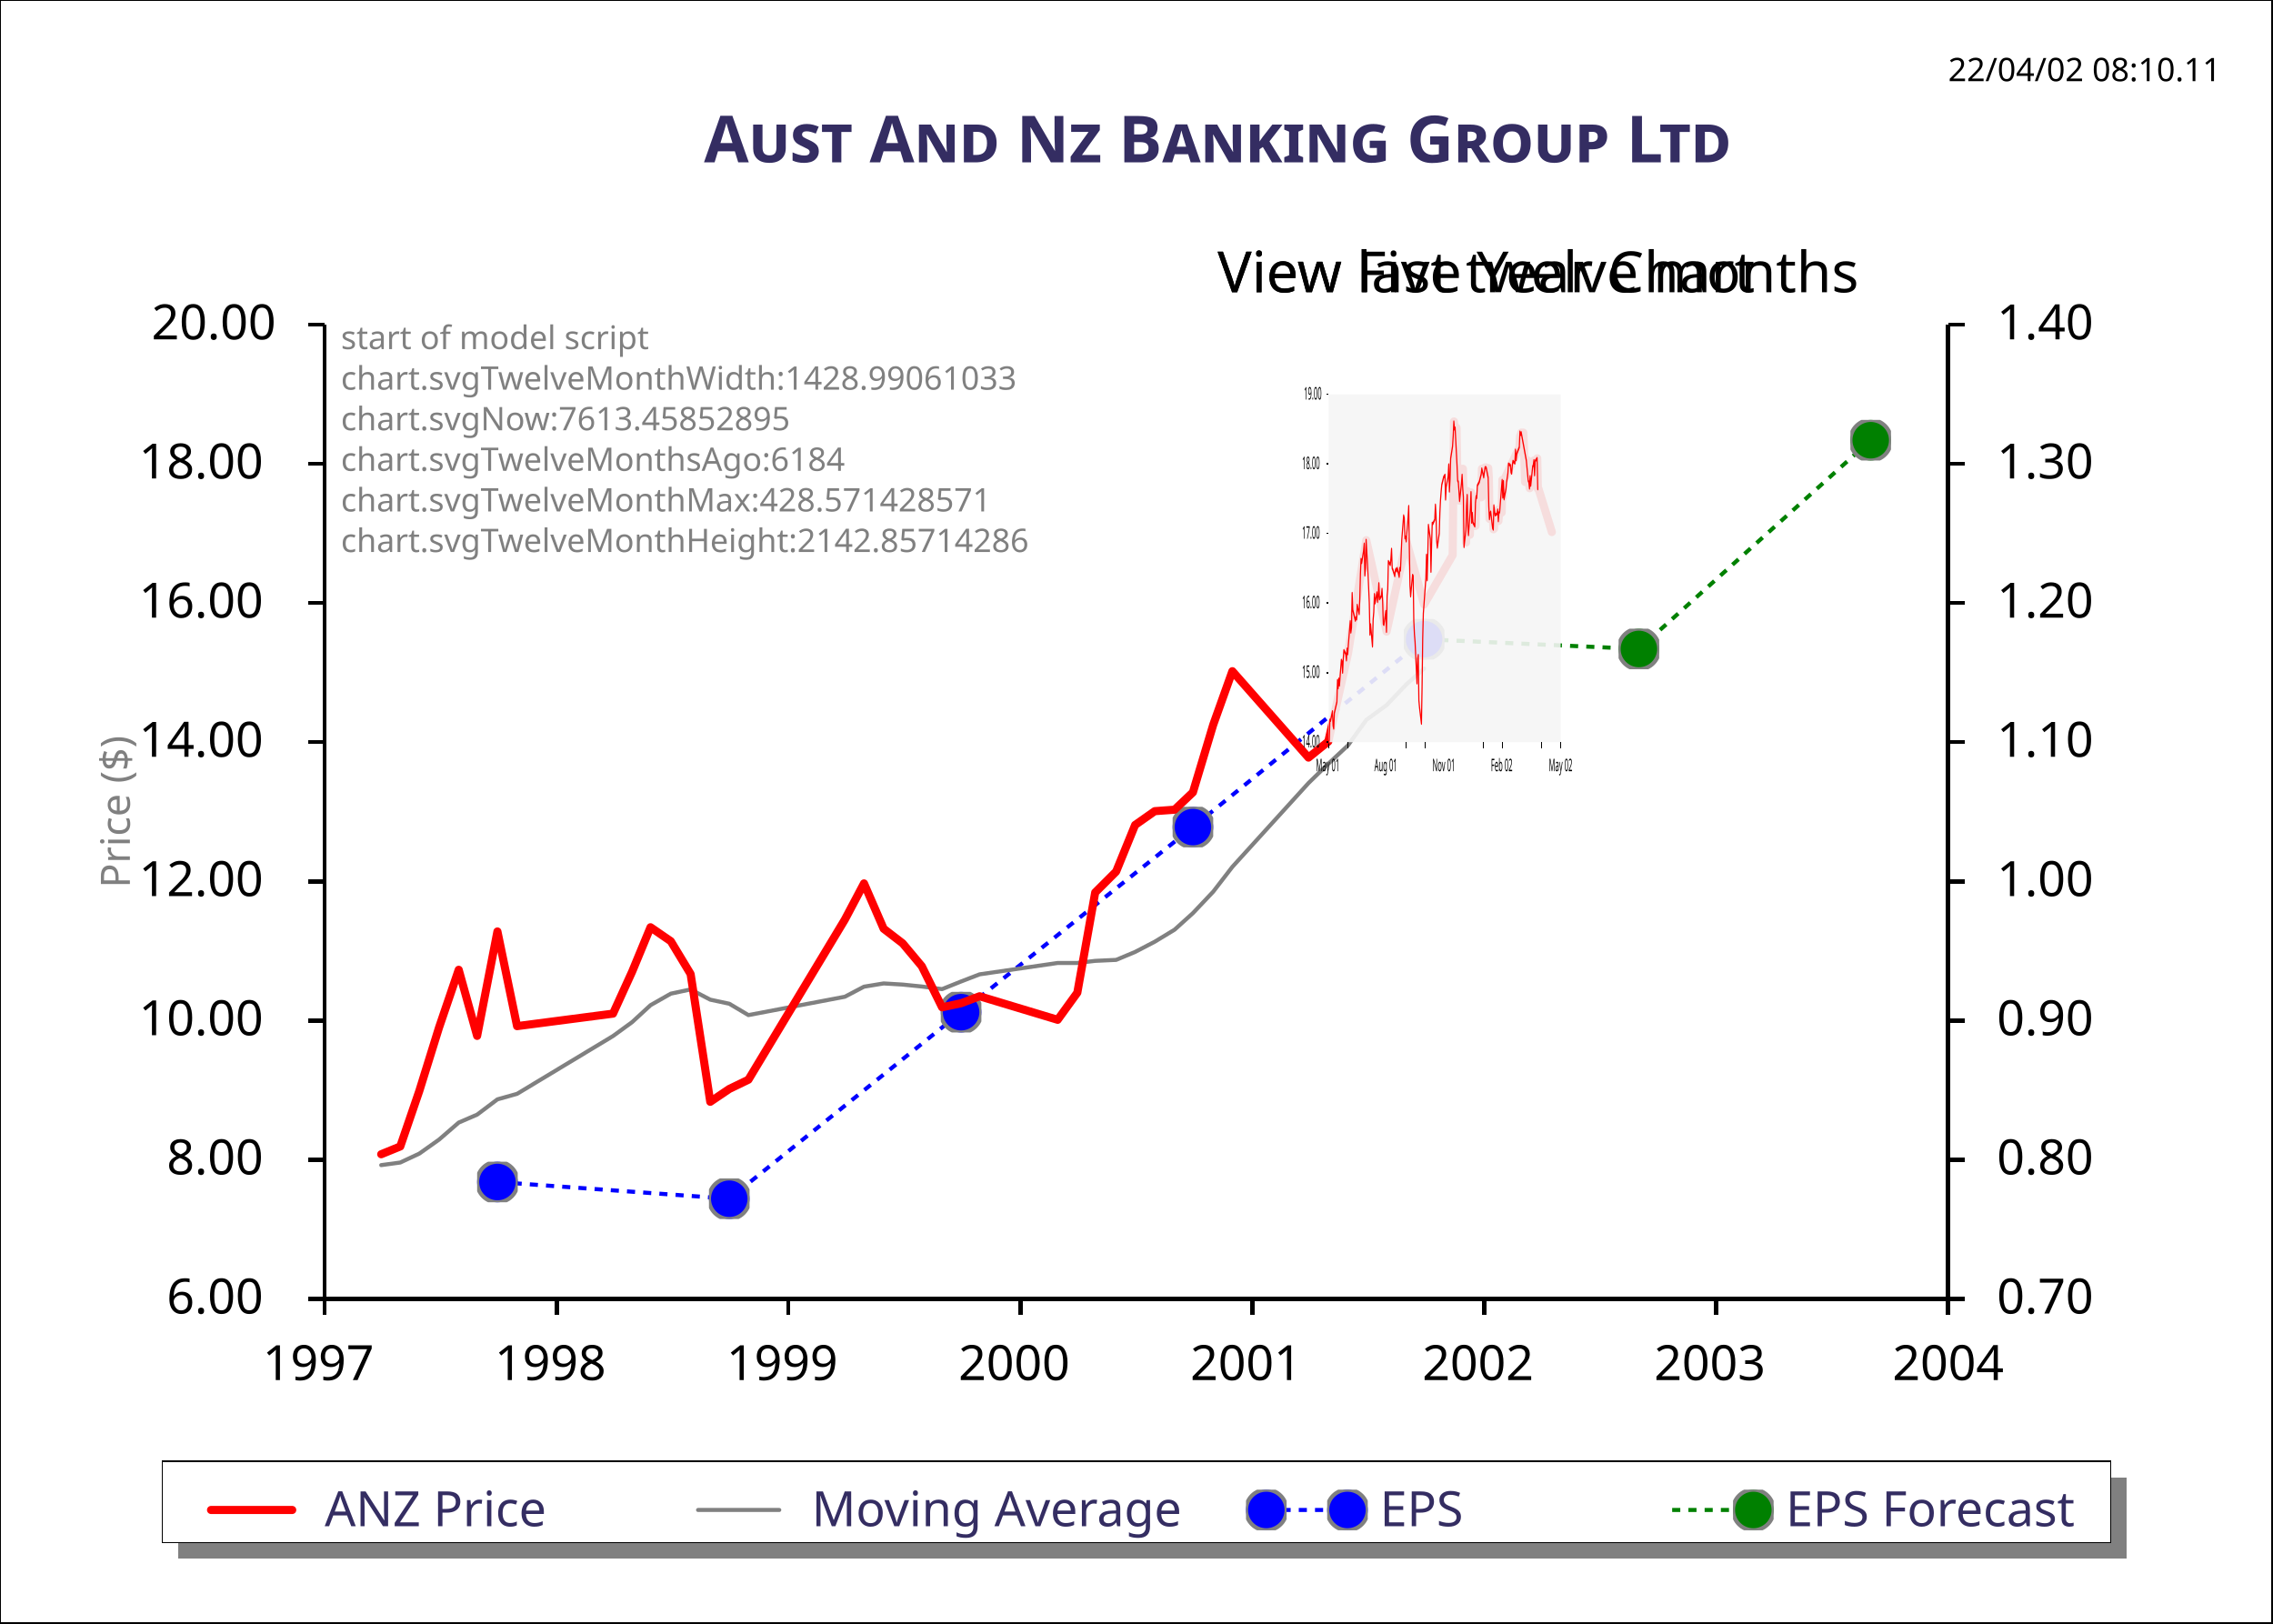
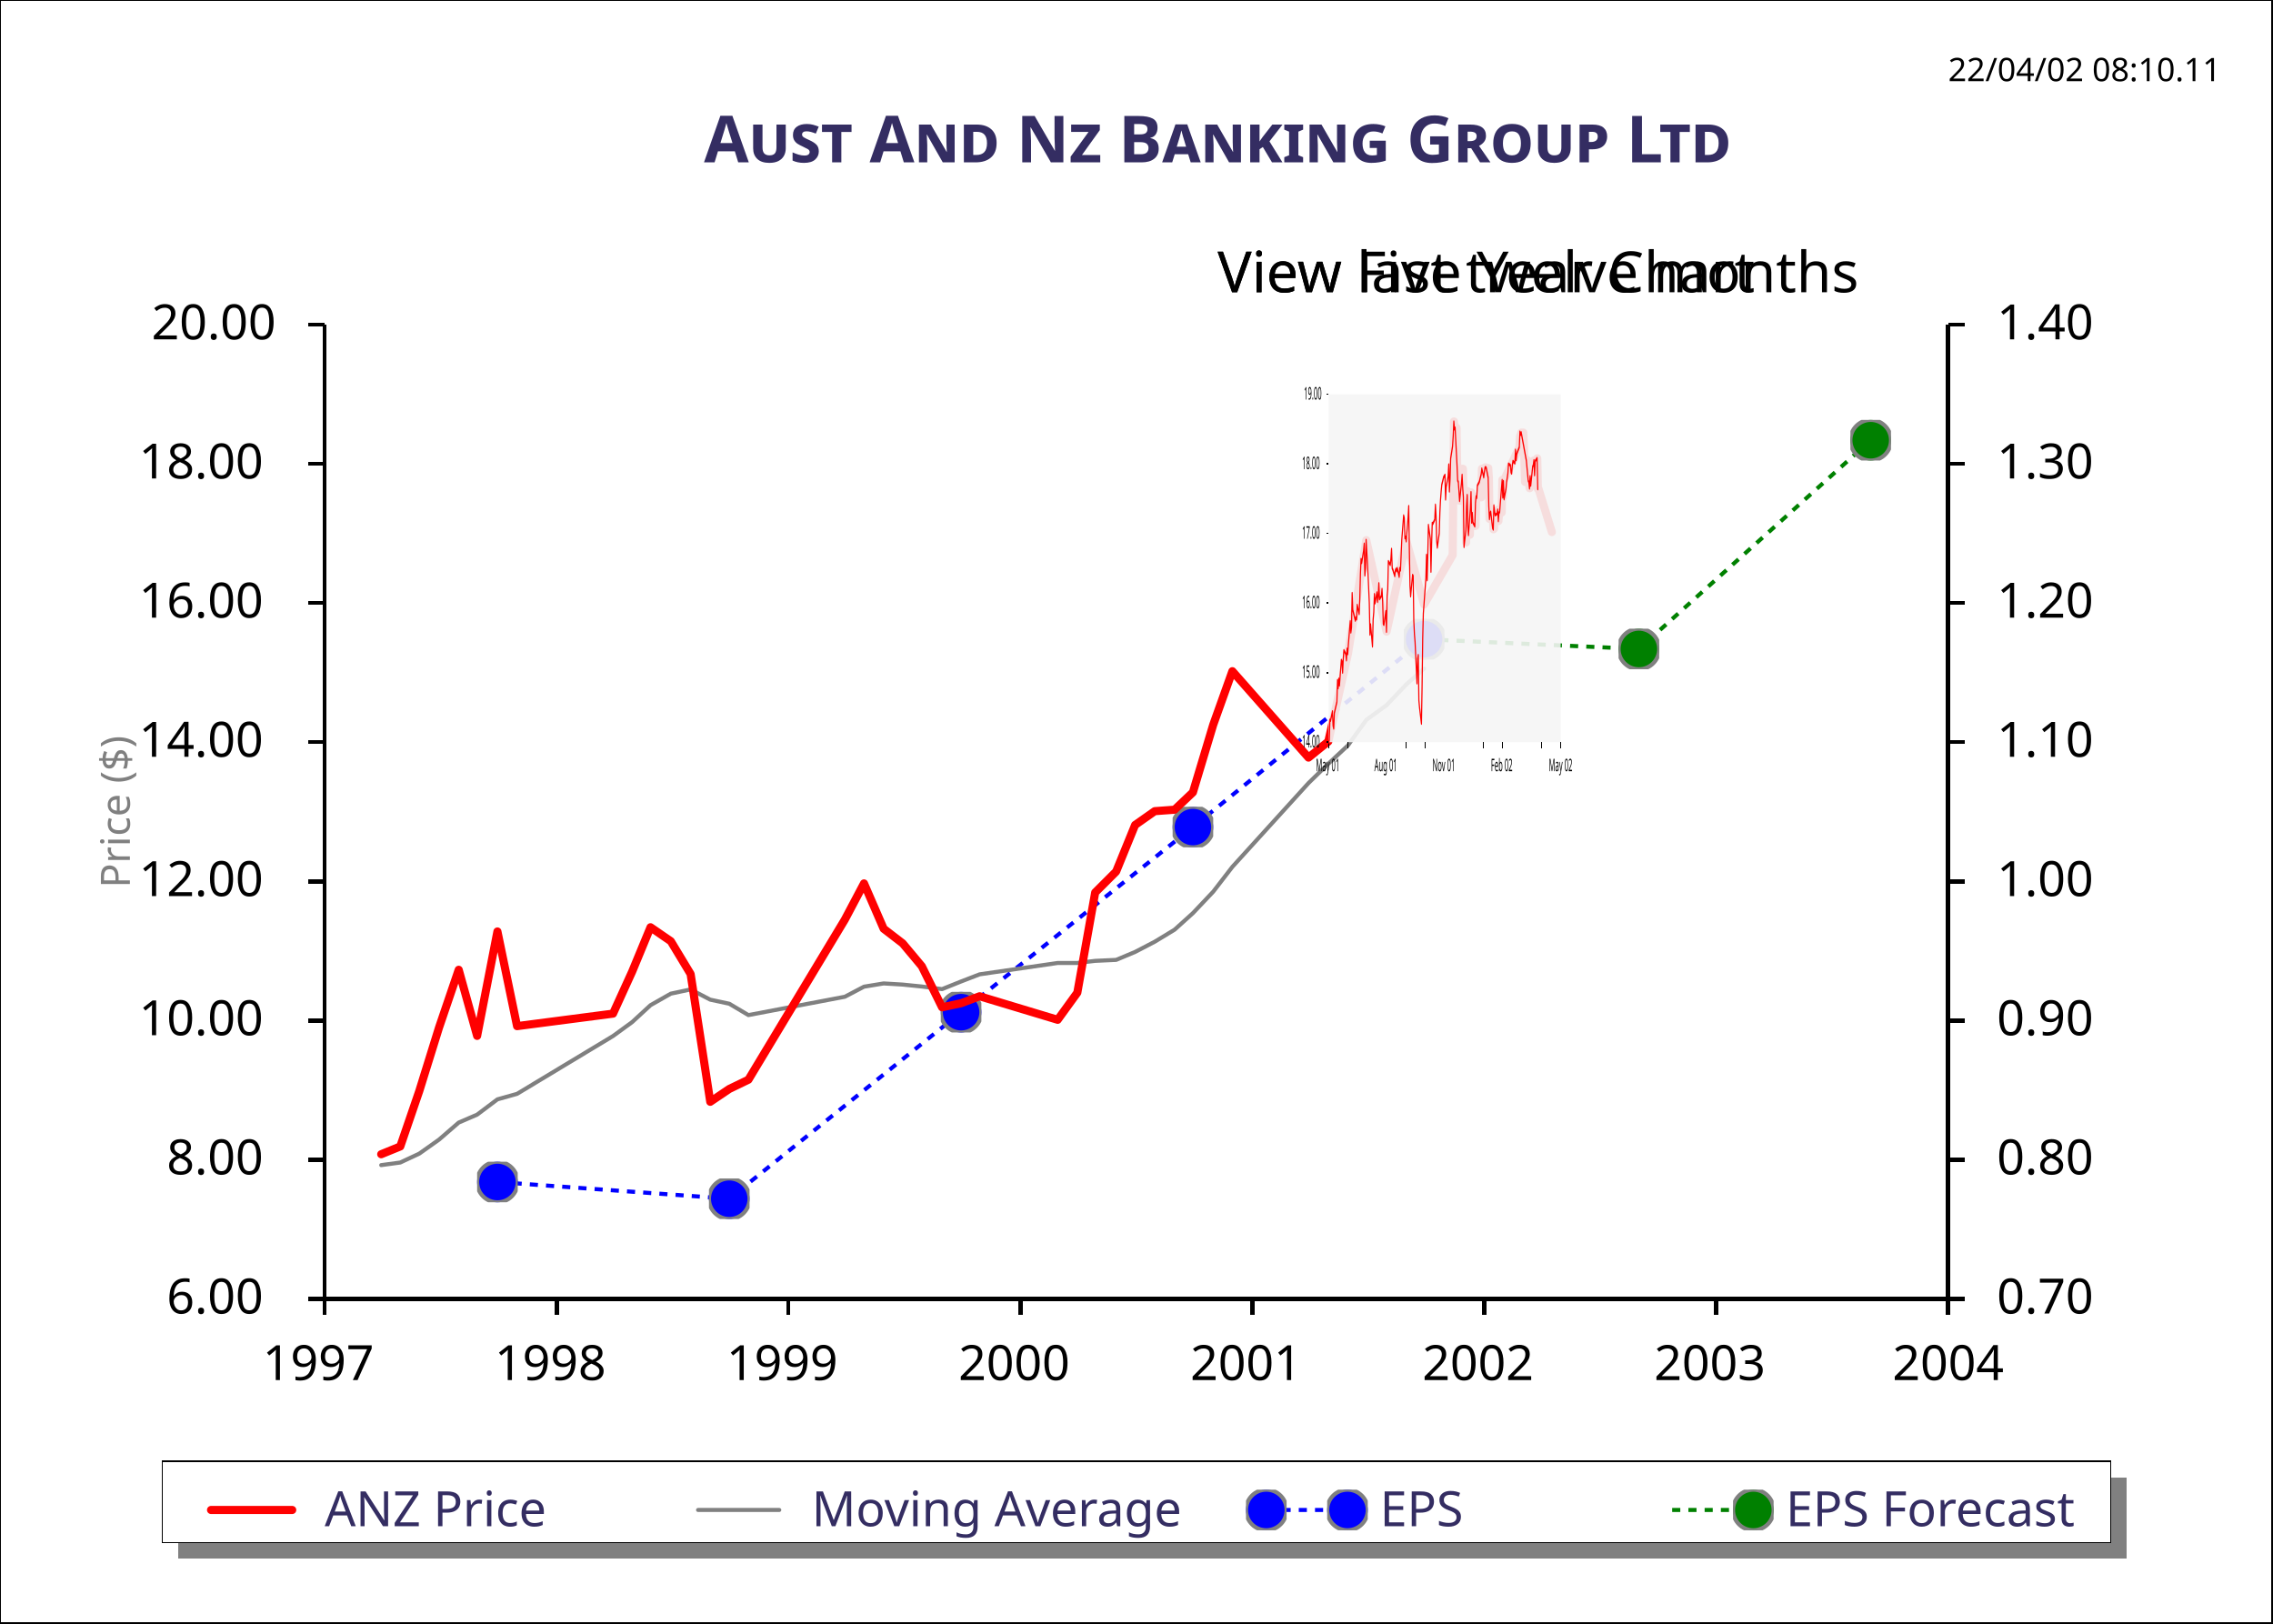
<svg xmlns="http://www.w3.org/2000/svg" xmlns:xlink="http://www.w3.org/1999/xlink" width="100%" height="100%" viewBox="0 0 14001 10001" preserveAspectRatio="xMidYMid meet" zoomAndPan="magnify">
  <style type="text/css">
		
		text { font-family: sans-serif; }
		text.chartTitle     { fill:#342d62; font-size:400; text-anchor:middle; font-family:verdana,sans-serif; font-variant:small-caps; font-weight:bold; }
		path.price          { stroke:red ; stroke-width:50; stroke-linejoin:round; stroke-linecap:round; fill:none; }
		path.movingAverage  { stroke:grey ; stroke-width:25; stroke-linejoin:round; stroke-linecap:round; fill:none; }
		path.eps            { stroke:blue ; marker:url(#epsMarker); fill:none; stroke-dasharray:50,50 ; stroke-width:25 }
		path.epsfc          { stroke:green ; marker-mid:url(#epsfcMarker); marker-end:url(#epsfcMarker) ; fill:none; stroke-dasharray:50,50 ; stroke-width:25}
		text.xAxisLabels    { font-size:300; text-anchor:middle; }
		text.priceLabels    { font-size:300; text-anchor:end; baseline-shift:-30% }
		text.EPSLabels      { font-size:300; text-anchor:start; baseline-shift:-30% }
		text.xAxisTitle     { fill:grey; font-size:250; text-anchor:middle; }
		text.yAxisTitle     { fill:grey; font-size:250; text-anchor:middle; }
		path.axes           { fill:none; stroke:black; stroke-width:25 ; shape-rendering:crispEdges }
		text.legendText     { fill:#342d62; font-size:300; }
		circle.epsMarker    { fill:blue ; stroke:grey }
		circle.epsfcMarker  { fill:green ; stroke:grey }
		rect.twelveMonthZoom      { fill:whitesmoke ; fill-opacity:0.9 ; stroke-width:20 ; stroke:none ; stroke-linejoin:round ; stroke-dasharray:500 500 }
		.hide           { stroke:none ; fill:white ; fill-opacity:0 }

		@media screen   {   text.changeViewLink { font-size:350px; text-anchor:middle; fill:blue; text-decoration:underline; cursor:pointer; }  }
		@media print    {   text.changeViewLink { fill:none; }    }

		g.fiveYearChart     {  }
		g.twelveMonthChart     {  }
		
	</style>
  <defs>
    <g id="chartTitle">
      <text class="chartTitle" font-size="400" x="0" y="500">Aust And Nz Banking Group Ltd</text>
    </g>
    <g id="legend">
      <name>Legend</name>
      <g style="fill:gray; stroke:black; stroke-width:0" shape-rendering="crispEdges">
        <rect x="100" y="100" width="12000" height="500" />
      </g>
      <g style="fill:white; stroke:black; stroke-width:6" shape-rendering="crispEdges">
        <rect x="0" y="0" width="12000" height="500" />
      </g>
      <g>
        <path class="price" d="M 300 300 h 500" />
        <text x="1000" y="400" class="legendText" font-size="250">ANZ Price</text>
        <path class="movingAverage" d="M 3300 300 h 500" />
        <text x="4000" y="400" class="legendText" font-size="250">Moving Average</text>
        <path class="eps" d="M 6800 300 h 500" />
        <text x="7500" y="400" class="legendText" font-size="250">EPS</text>
        <path class="epsfc" d="M 9300 300 h 500" />
        <text x="10000" y="400" class="legendText" font-size="250">EPS Forecast</text>
      </g>
    </g>
    <g id="yAxisTitle">
      <text x="0" y="0" class="yAxisTitle" font-size="250">Price ($)</text>
    </g>
    <marker id="epsMarker" markerWidth="10" markerHeight="10" refX="5" refY="5">
      <circle class="epsMarker" cx="5" cy="5" r="5" />
    </marker>
    <marker id="epsfcMarker" markerWidth="10" markerHeight="10" refX="5" refY="5">
      <circle class="epsfcMarker" cx="5" cy="5" r="5" />
    </marker>
  </defs>
  <g>
    <rect x="0" y="0" width="14000" height="10000" style="fill:white; stroke:black; stroke-width:15" shape-rendering="crispEdges" />
-   </g>
-   <g id="debug" transform="translate(2100,1900)">
-     <text style="font-size:200;fill:grey">
-       <tspan x="0" y="250">start of model script</tspan>
-       <tspan x="0" y="500">chart.svgTwelveMonthWidth:1428.99061033</tspan>
-       <tspan x="0" y="750">chart.svgNow:7613.45852895</tspan>
-       <tspan x="0" y="1000">chart.svgTwelveMonthsAgo:6184</tspan>
-       <tspan x="0" y="1250">chart.svgTwelveMonthMax:428.571428571</tspan>
-       <tspan x="0" y="1500">chart.svgTwelveMonthHeight:2142.85714286</tspan>
-     </text>
  </g>
  <g id="fiveYearChart" class="fiveYearChart">
    <use xlink:href="#legend" x="1000" y="9000" />
    <g transform="translate(2000,2000)">
      <path class="epsfc" d=" M  6772 1937 8095 1997 9523 711.4" />
      <path class="eps" d=" M  1064 5280 2492 5383 3920 4234 5348 3094 6772 1937" />
      <path class="movingAverage" d=" M  348.2 5176 465.6 5160 582.9 5105 704.2 5019 825.5 4914 939 4865 1064 4771 1185 4737 1776 4381 1894 4295 2007 4191 2132 4120 2254 4094 2375 4157 2492 4182 2610 4252 3204 4139 3322 4077 3443 4057 3560 4064 3678 4076 3803 4092 3920 4045 4034 4001 4515 3931 4636 3931 4746 3918 4875 3912 4992 3863 5113 3800 5235 3726 5348 3624 5473 3492 5591 3339 6060 2823 6182 2704 6303 2591 6416 2434 6541 2343 6663 2215 6772 2118" />
      <path class="price" d=" M  348.2 5109 465.6 5061 582.9 4719 704.2 4329 825.5 3973 939 4380 1064 3737 1185 4320 1776 4243 1894 3984 2007 3711 2132 3797 2254 3999 2375 4786 2492 4707 2610 4650 3204 3664 3322 3441 3443 3720 3560 3810 3678 3951 3803 4204 3920 4179 4034 4136 4515 4281 4636 4114 4746 3497 4875 3368 4992 3081 5113 2996 5235 2987 5348 2880 5473 2464 5591 2134 6060 2666 6182 2567 6303 2027 6416 1327 6541 1890 6663 1333 6772 1723 6948 1419 6956 595.7 6960 642.9 6964 634.3 6968 634.3 6972 634.3 6976 882.9 6980 964.3 6984 968.6 6987 1020 6991 1084 6995 1084 6999 1084 7003 977.1 7007 887.1 7011 887.1 7015 1063 7019 1089 7023 1089 7027 1089 7031 1341 7034 1119 7038 1024 7042 1239 7046 1294 7050 1294 7054 1294 7058 1131 7062 1033 7066 1217 7070 1161 7074 1149 7077 1217 7081 1217 7085 1239 7089 1239 7093 1059 7097 1059 7109 1063 7113 1063 7117 1063 7121 1063 7124 1063 7128 887.1 7132 887.1 7136 887.1 7140 882.9 7144 938.6 7148 878.6 7152 878.6 7156 882.9 7160 882.9 7164 882.9 7167 882.9 7171 942.9 7175 1196 7179 1196 7183 1196 7187 1196 7191 1196 7195 1161 7199 1260 7203 1256 7207 1149 7210 1170 7214 1170 7218 1170 7222 1166 7226 1140 7230 1209 7234 1157 7238 1157 7242 1157 7246 1157 7250 1157 7254 955.7 7257 1063 7261 964.3 7359 754.3 7363 685.7 7367 677.1 7371 664.3 7375 664.3 7379 664.3 7383 664.3 7387 750 7390 848.6 7394 968.6 7398 827.1 7402 835.7 7406 835.7 7410 835.7 7414 960 7418 968.6 7422 1007 7426 934.3 7430 990 7433 990 7437 990 7441 874.3 7445 865.7 7449 835.7 7453 925.7 7457 840 7461 840 7469 822.9 7473 1011 7477 1011 7559 1277" />
      <path class="axes" d="M 0 6000 v 100 M 1429 6000 v 100 M 2857 6000 v 100 M 4286 6000 v 100 M 5714 6000 v 100 M 7143 6000 v 100 M 8571 6000 v 100 M 10000 6000 v 100 " />
      <text id="XLabels" class="xAxisLabels" font-size="300">
        <tspan x="0" y="6500">1997</tspan>
        <tspan x="1429" y="6500">1998</tspan>
        <tspan x="2857" y="6500">1999</tspan>
        <tspan x="4286" y="6500">2000</tspan>
        <tspan x="5714" y="6500">2001</tspan>
        <tspan x="7143" y="6500">2002</tspan>
        <tspan x="8571" y="6500">2003</tspan>
        <tspan x="10000" y="6500">2004</tspan>
      </text>
      <path class="axes" d="M 0 0 h -100 M 0 857.1 h -100 M 0 1714 h -100 M 0 2571 h -100 M 0 3429 h -100 M 0 4286 h -100 M 0 5143 h -100 M 0 6000 h -100 " />
      <text id="YLabels" class="priceLabels" font-size="300">
        <tspan x="-300" y="6000">  6.00</tspan>
        <tspan x="-300" y="5143">  8.00</tspan>
        <tspan x="-300" y="4286"> 10.00</tspan>
        <tspan x="-300" y="3429"> 12.00</tspan>
        <tspan x="-300" y="2571"> 14.00</tspan>
        <tspan x="-300" y="1714"> 16.00</tspan>
        <tspan x="-300" y="857.1"> 18.00</tspan>
        <tspan x="-300" y="0"> 20.00</tspan>
      </text>
      <path class="axes" d="M 10000 0 v 6000" />
      <path class="axes" d="M 10000 0 h 100 M 10000 857.1 h 100 M 10000 1714 h 100 M 10000 2571 h 100 M 10000 3429 h 100 M 10000 4286 h 100 M 10000 5143 h 100 M 10000 6000 h 100 " />
      <text id="EPSLabels" class="EPSLabels" font-size="300">
        <tspan x="10300" y="6000">  0.70</tspan>
        <tspan x="10300" y="5143">  0.80</tspan>
        <tspan x="10300" y="4286">  0.90</tspan>
        <tspan x="10300" y="3429">  1.00</tspan>
        <tspan x="10300" y="2571">  1.10</tspan>
        <tspan x="10300" y="1714">  1.20</tspan>
        <tspan x="10300" y="857.1">  1.30</tspan>
        <tspan x="10300" y="0">  1.40</tspan>
      </text>
      <animate id="fadeOutFiveYear" attributeType="CSS" attributeName="opacity" from="1" to="0" begin="twelveMonthTrigger.begin" dur="1s" fill="freeze" />
      <animate id="fadeInFiveYear" attributeType="CSS" attributeName="opacity" from="0" to="1" begin="fiveYearTrigger.begin" dur="1s" fill="freeze" />
    </g>
  </g>
  <g id="twelveMonthLinkGroup">
    <g id="twelveMonthHighlights">
      <g transform="translate(2000,2000)">
        <rect id="twelveMonthBox" class="twelveMonthZoom" x="6184" y="428.571" width="1428.991" height="2142.857">

				</rect>
      </g>
      <text id="twelveMonthLink" class="changeViewLink" font-size="350" x="7500" y="1800">
				View last twelve months
			</text>
    </g>
    <g transform="translate(8184, 2428.571) scale(0.1428991 0.3571429)">
      <g id="twelveMonthChart">
        <path class="axes" d="M 0 6000 v 100 M 833.3 6000 v 100 M 1667 6000 v 100 M 2500 6000 v 100 M 3333 6000 v 100 M 4167 6000 v 100 M 5000 6000 v 100 M 5833 6000 v 100 M 6667 6000 v 100 M 7500 6000 v 100 M 8333 6000 v 100 M 9167 6000 v 100 M 10000 6000 v 100 " />
        <path class="price" d=" M  0 6000 27.4 5964 54.79 5616 82.19 5626 164.4 5472 191.8 5712 219.2 5760 246.6 5496 274 5448 356.2 5304 383.6 4932 411 5064 438.4 4908 465.8 5017 547.9 4584 575.3 4606 602.7 4796 630.1 4560 657.5 4416 739.7 4478 767.1 4584 794.5 4392 821.9 4476 849.3 4320 931.5 3917 958.9 4104 986.3 4020 1014 3431 1041 3720 1151 3900 1178 3850 1205 3876 1233 3636 1315 3786 1342 3540 1370 3096 1397 2844 1425 2904 1507 2700 1534 2580 1562 3120 1589 3000 1616 2515 1699 3108 1726 3348 1753 3600 1781 4140 1808 3972 1890 4344 1918 3888 1945 3760 1973 3450 2000 3600 2082 3420 2110 3576 2137 3478 2164 3263 2192 3530 2274 3480 2301 3360 2329 3576 2356 3960 2384 3972 2466 3744 2493 4092 2521 3480 2548 3360 2575 2880 2658 2940 2685 2832 2712 2670 2740 3000 2767 3024 2849 3132 2877 3036 2904 3012 2932 3048 2959 3000 3041 3144 3068 3000 3096 3034 3123 2795 3151 2520 3233 2093 3260 2136 3288 2476 3315 2460 3342 2532 3425 2124 3452 1931 3479 2676 3507 3300 3534 3480 3616 3120 3644 3132 3671 3902 3699 4140 3726 4272 3808 4980 3836 4560 3863 4500 3890 5280 3918 5400 4000 5676 4027 5064 4055 4208 4082 3780 4110 3624 4192 3169 4219 2772 4247 3202 4274 2767 4301 2256 4384 2496 4411 3056 4438 2592 4466 2220 4493 2232 4575 2160 4603 1908 4630 2100 4658 2532 4685 2640 4767 2400 4795 2040 4822 1824 4849 1680 4877 1560 4959 1427 4986 1411 5014 1392 5041 1810 5068 1596 5151 1416 5178 1214 5205 1672 5233 1465 5260 1106 5342 896.4 5370 720 5397 474 5425 600 5452 579.6 5534 1224 5562 1488 5589 1512 5616 1656 5644 1836 5726 1536 5753 1392 5781 1620 5808 1776 5836 2629 5918 2340 5945 1932 5973 1740 6000 2270 6027 2424 6110 1968 6137 1691 6164 2209 6192 2050 6219 2213 6301 2274 6329 1872 6356 1764 6384 1782 6411 1574 6493 1512 6575 1380 6603 1284 6685 1429 6740 1265 6767 1259 6795 1273 6877 1440 6904 1932 6932 2148 6959 2050 6986 2028 7068 2304 7096 2328 7123 1920 7151 2016 7178 2082 7260 2059 7288 1992 7315 2184 7342 2040 7370 2033 7479 1482 7507 1776 7534 1500 7562 1806 7644 1632 7671 1512 7699 1440 7726 1364 7753 1200 7836 1224 7863 1344 7890 1363 7918 1224 7945 1153 8027 1188 8055 960 8082 1132 8110 1032 8137 996 8219 910.8 8247 648 8274 696 8301 660 8521 1140 8603 1488 8630 1512 8658 1620 8685 1416 8712 1572 8795 1248 8822 1224 8849 1140 8877 1392 8904 1152 8986 1104 9014 1632" />
        <text id="XLabels" class="xAxisLabels" font-size="300">
          <tspan x="0" y="6500">May 01</tspan>
          <tspan x="2500" y="6500">Aug 01</tspan>
          <tspan x="5000" y="6500">Nov 01</tspan>
          <tspan x="7500" y="6500">Feb 02</tspan>
          <tspan x="10000" y="6500">May 02</tspan>
        </text>
        <path class="axes" d="M 0 0 h -100 M 0 1200 h -100 M 0 2400 h -100 M 0 3600 h -100 M 0 4800 h -100 M 0 6000 h -100 " />
        <text id="twelveMonthPriceLabels" class="priceLabels" font-size="300">
          <tspan x="-300" y="6000"> 14.00</tspan>
          <tspan x="-300" y="4800"> 15.00</tspan>
          <tspan x="-300" y="3600"> 16.00</tspan>
          <tspan x="-300" y="2400"> 17.00</tspan>
          <tspan x="-300" y="1200"> 18.00</tspan>
          <tspan x="-300" y="0"> 19.00</tspan>
        </text>
        <animateTransform id="expandTwelveScale" attributeType="XML" attributeName="transform" type="scale" from="1 1" to="6.998, 2.8" begin="twelveMonthTrigger.begin" dur="1s" fill="freeze" additive="replace" />
        <animateTransform id="expandTwelveTrans" attributeType="XML" attributeName="transform" type="translate" by="-6184 -428.571" begin="twelveMonthTrigger.begin" dur="1s" fill="freeze" additive="replace" />
        <set attributeType="CSS" attributeName="opacity" to="1" begin="fiveYearTrigger.begin" dur="1s" />
        <animateTransform id="shrinkTwelveTrans" attributeType="XML" attributeName="transform" type="translate" from="1 1" to="6184, 428.571" begin="fiveYearTrigger.begin" dur="1s" fill="freeze" additive="sum" />
        <animateTransform id="shrinkTwelveScale" attributeType="XML" attributeName="transform" type="scale" from="1 1" to="0.143, 0.357" begin="fiveYearTrigger.begin" dur="1s" fill="freeze" additive="sum" />
      </g>
    </g>
  </g>
  <a id="fiveYearLink">
    <text class="changeViewLink" font-size="350" x="7500" y="1800">View Five Year Chart</text>
  </a>
  <g style="display:none">
    <set id="twelveMonthTrigger" begin="undefined" />
    <set id="fiveYearTrigger" begin="undefined" />
  </g>
  <g>
    <text x="12000" y="500" font-size="200">22/04/02 08:10.11</text>
    <use xlink:href="#chartTitle" x="7500" y="500" />
    <use xlink:href="#xAxisTitle" x="12000" y="8900" />
    <use xlink:href="#yAxisTitle" transform="translate(800,5000) rotate(-90)" />
    <path class="axes" d="M 2000,2000 v 6000 h 10000 " />
  </g>
</svg>
